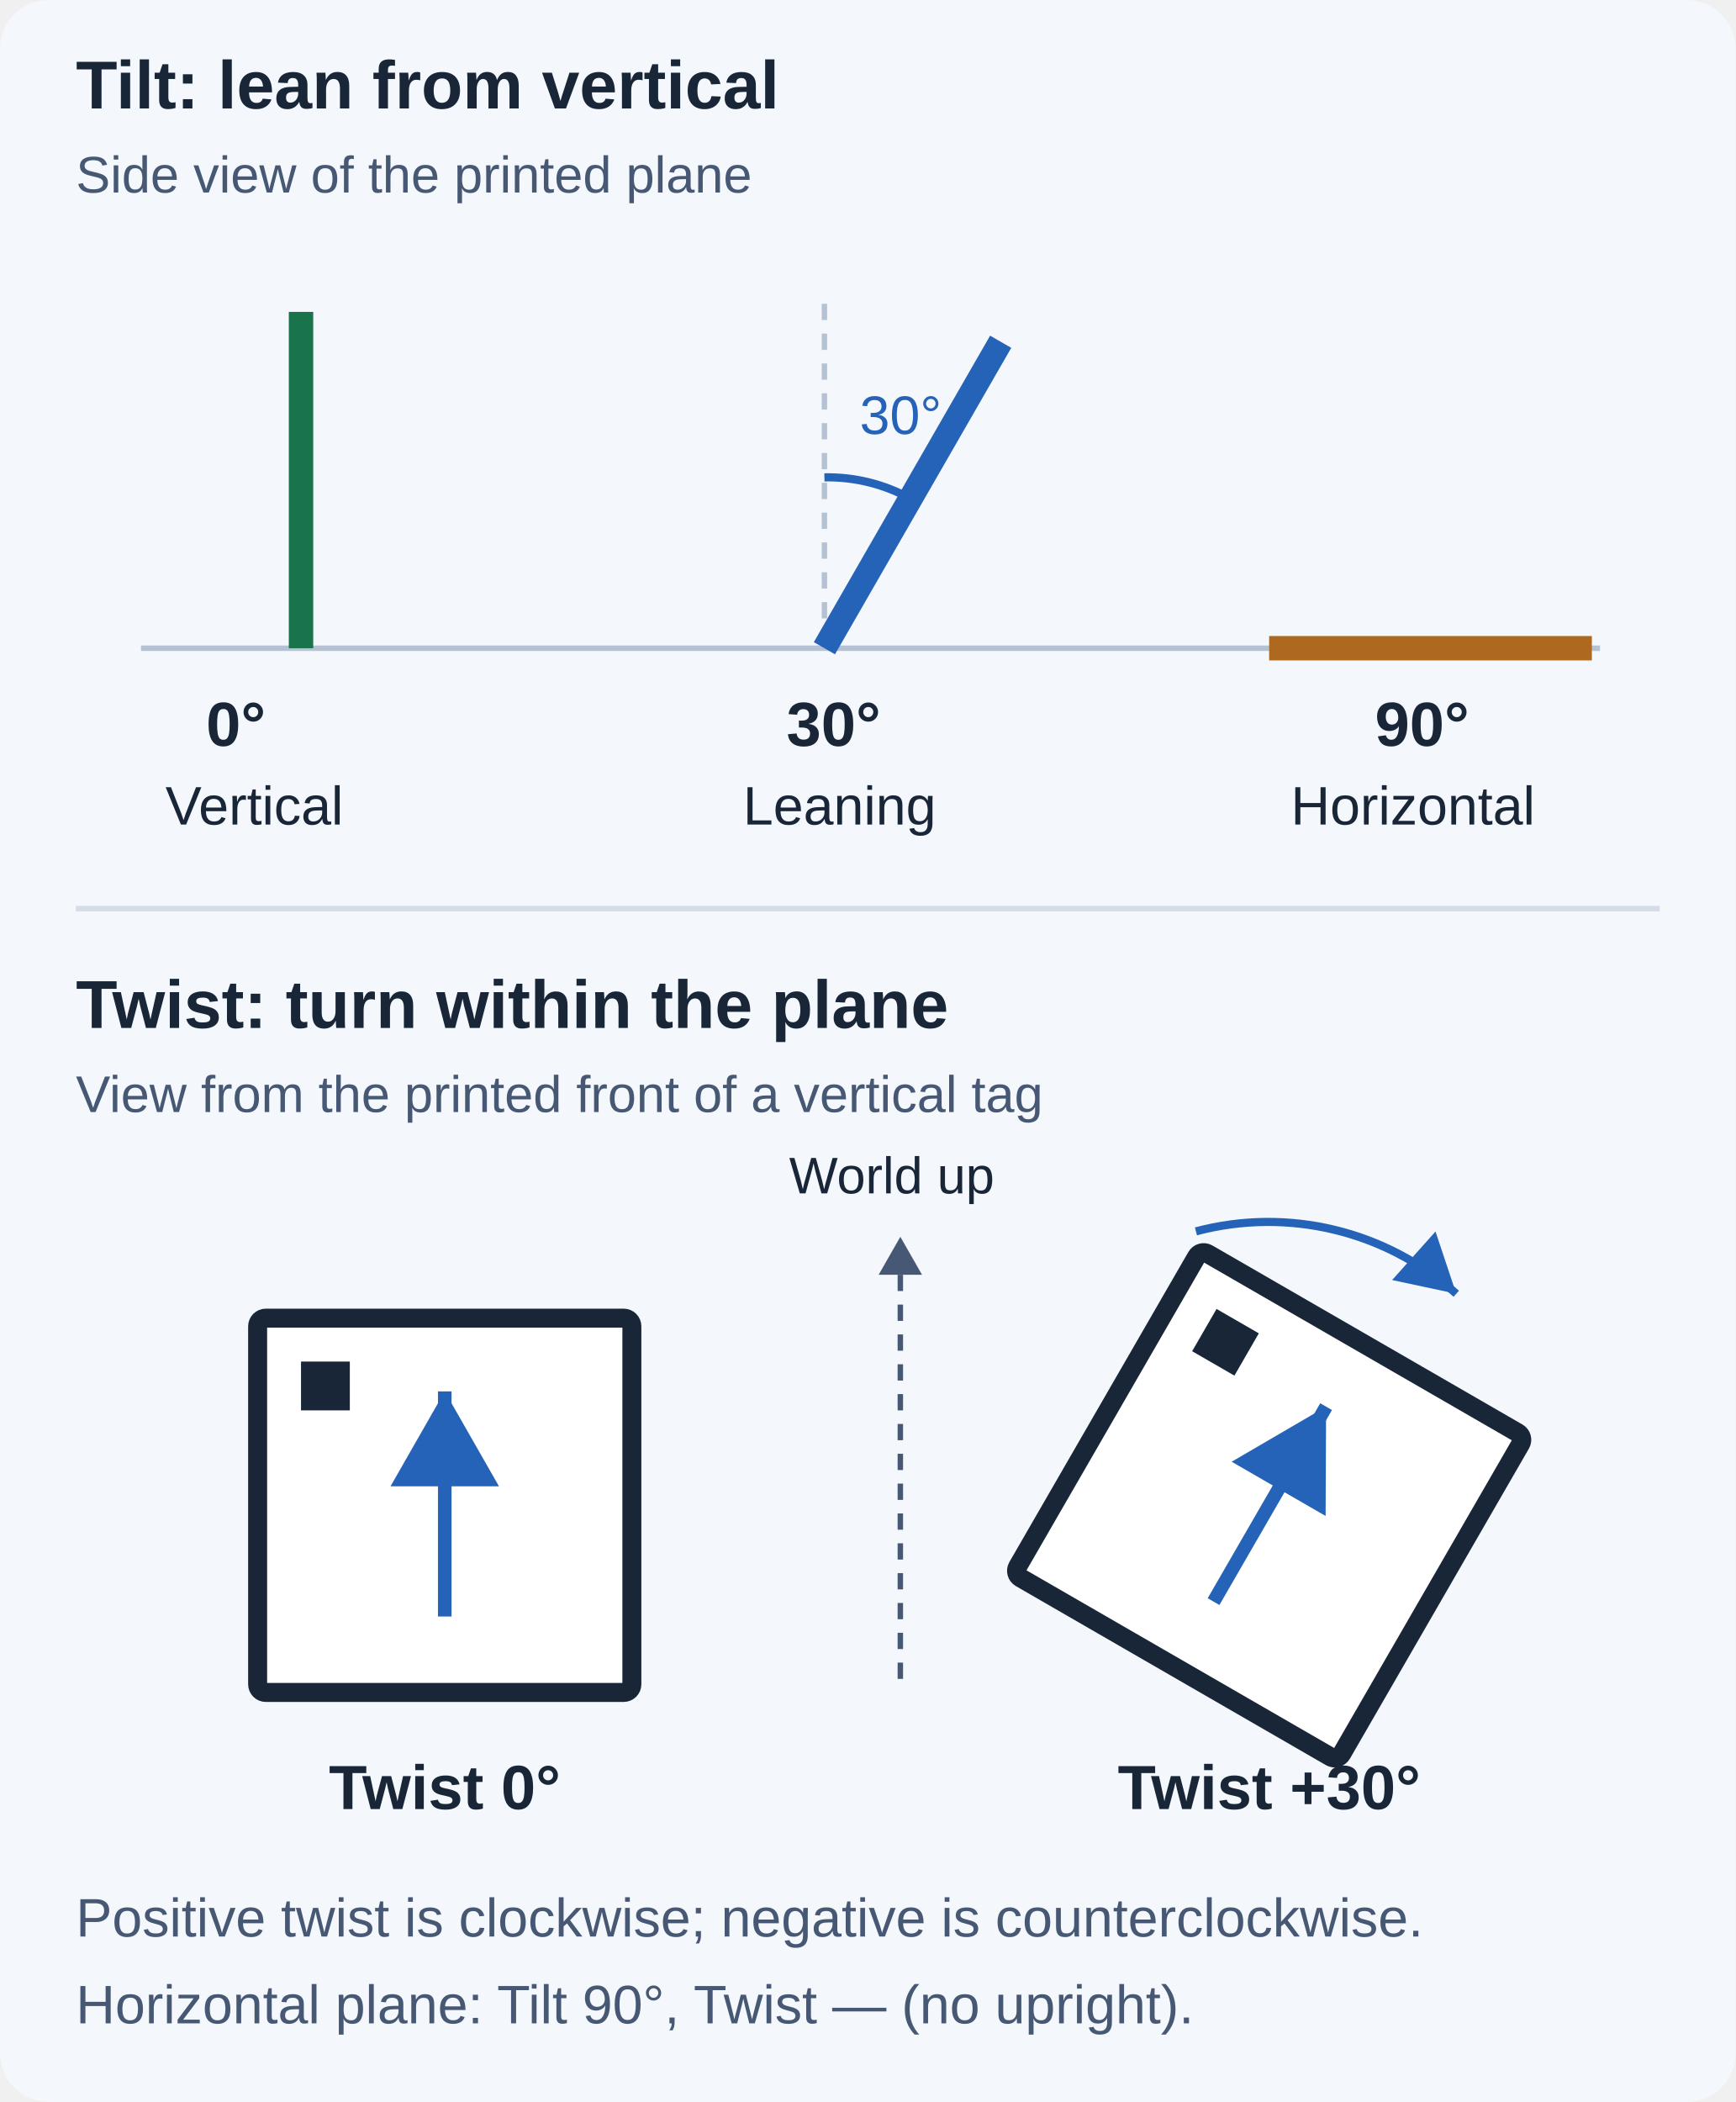
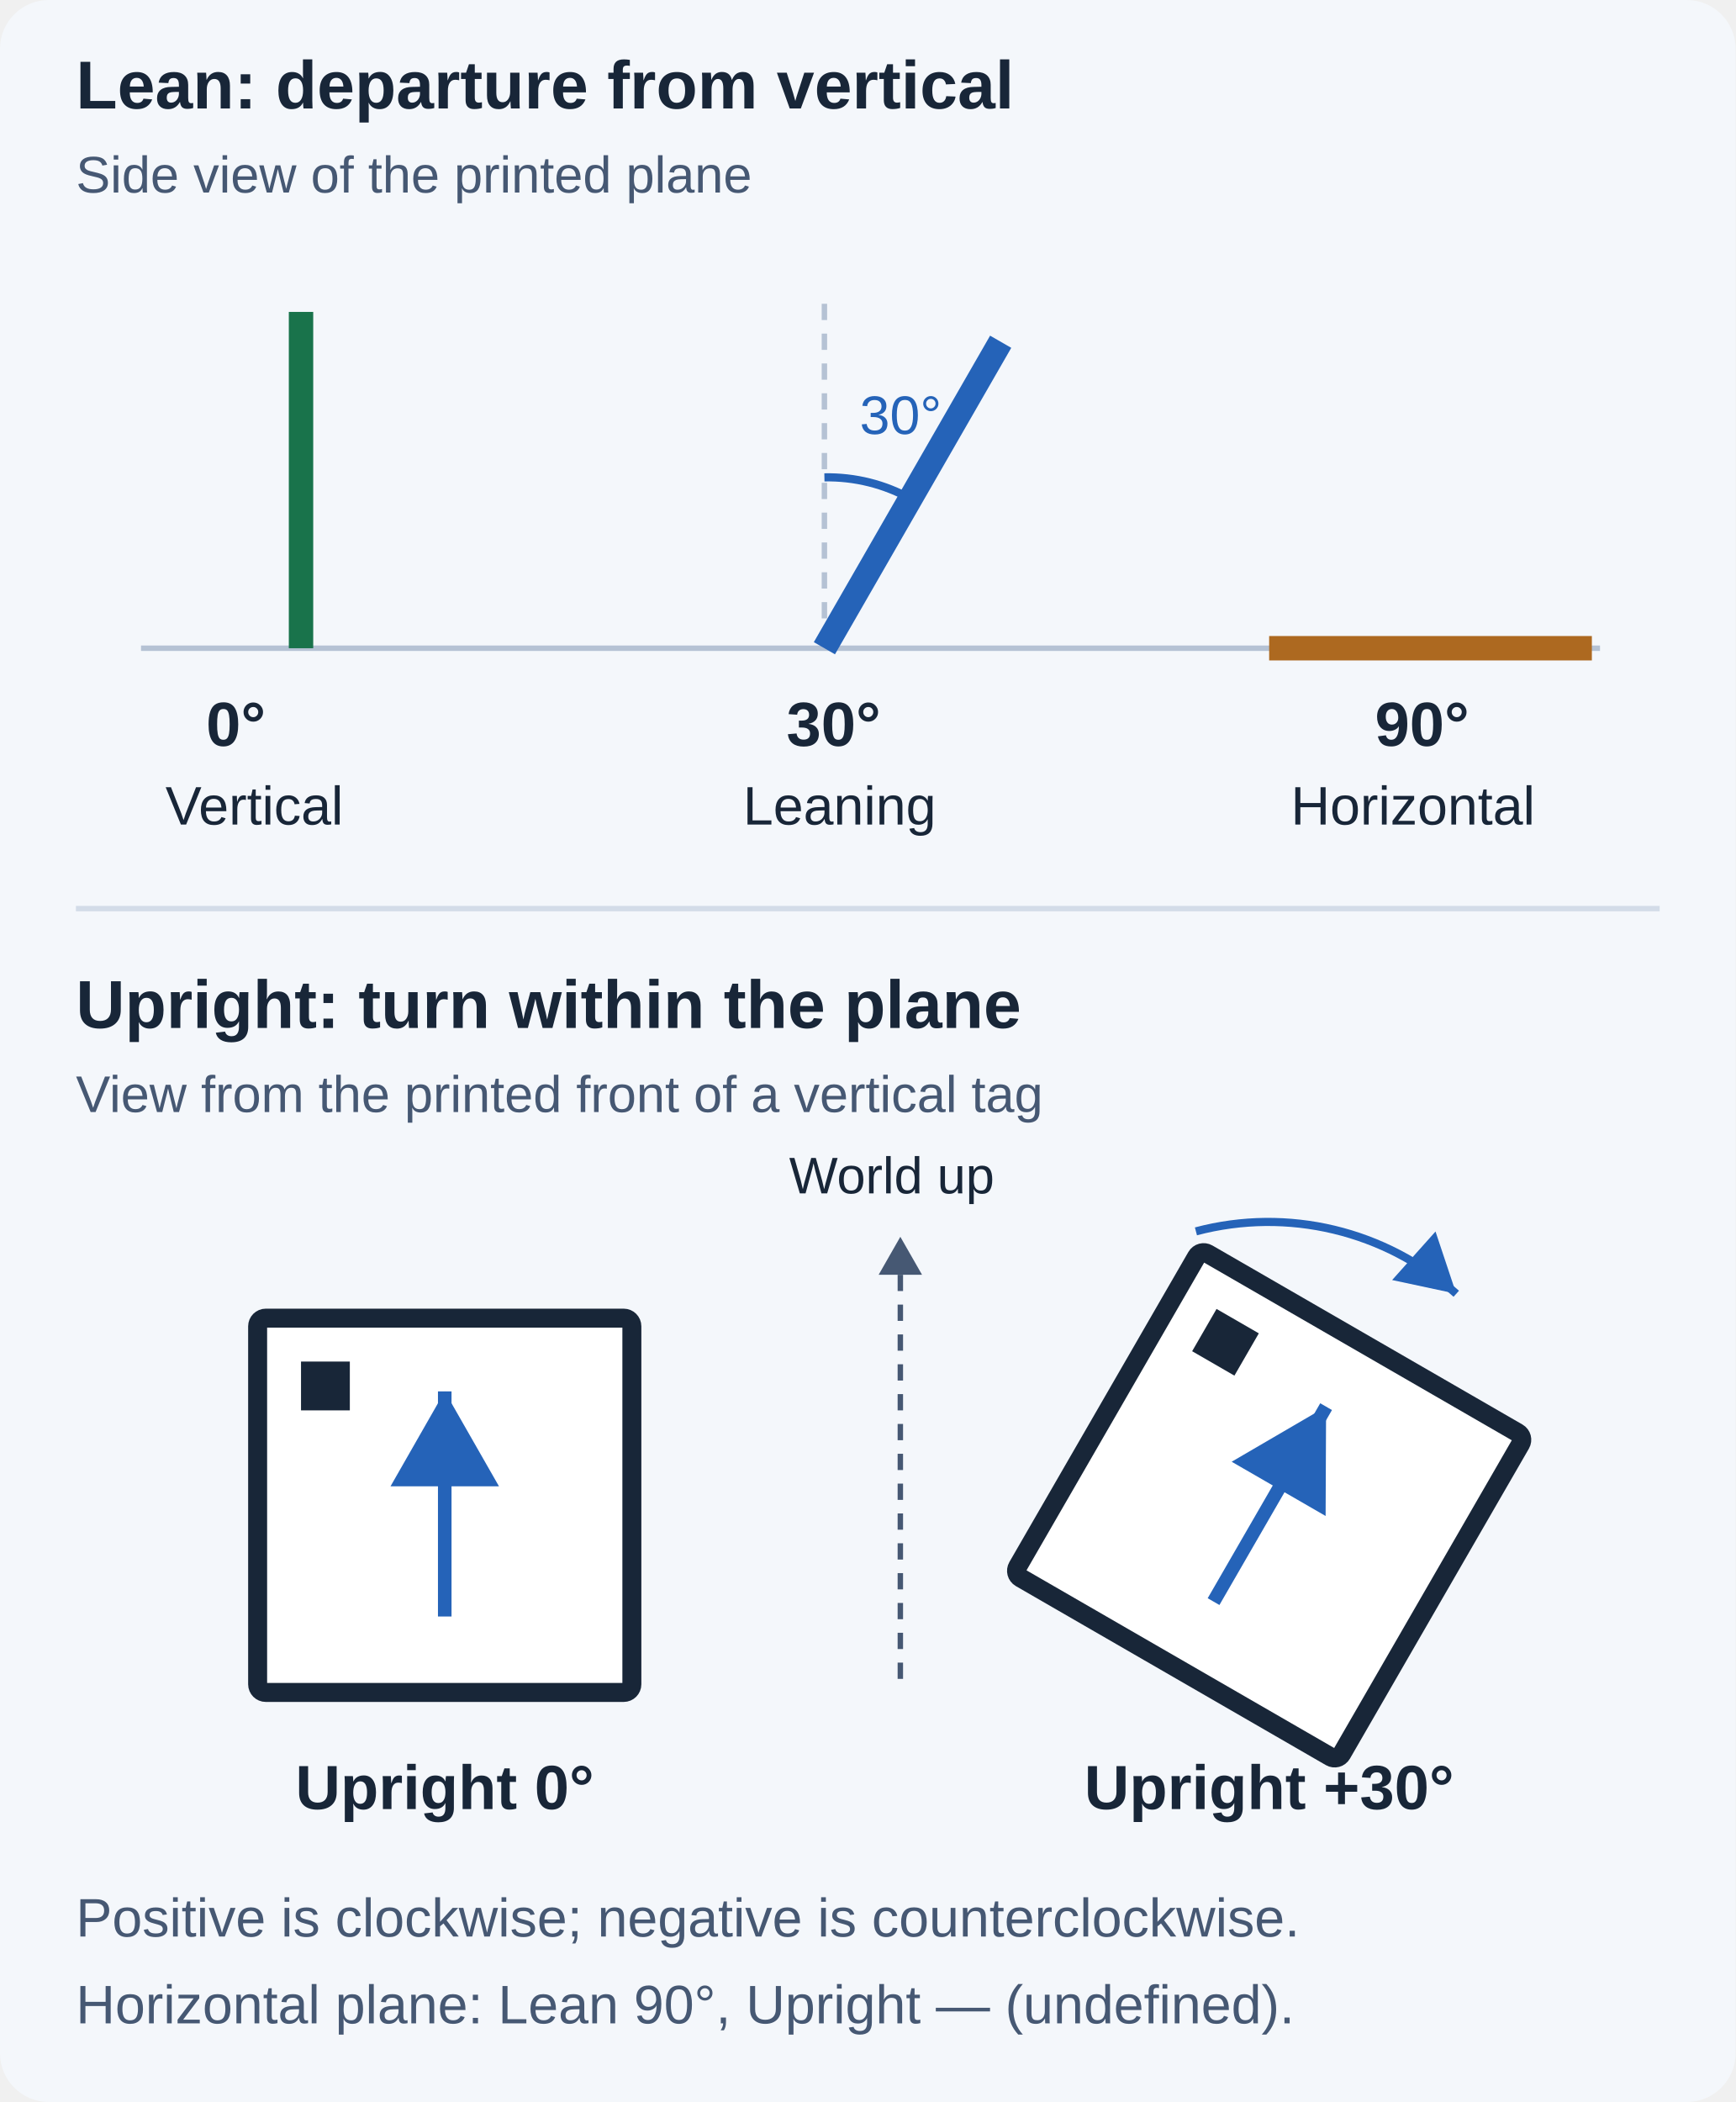
<svg xmlns="http://www.w3.org/2000/svg" width="640" height="775" viewBox="0 0 640 775" role="img" aria-labelledby="title desc">
  <defs>
    <marker id="arrow" markerWidth="8" markerHeight="8" refX="7" refY="4" orient="auto">
      <path d="M0 0L7 4L0 8" fill="#2563b8" />
    </marker>
    <marker id="gray" markerWidth="8" markerHeight="8" refX="7" refY="4" orient="auto">
      <path d="M0 0L7 4L0 8" fill="#465873" />
    </marker>
  </defs>
  <rect width="640" height="775" rx="18" fill="#f4f7fb" />
  <g font-family="-apple-system,BlinkMacSystemFont,Arial,sans-serif" fill="#182638">
-     <text x="28" y="40" font-size="25" font-weight="700">Tilt: lean from vertical</text>
+     <text x="28" y="40" font-size="25" font-weight="700">Lean: departure from vertical</text>
    <text x="28" y="71" font-size="19" fill="#465873">Side view of the printed plane</text>
    <path d="M52 239H590" stroke="#b5c2d4" stroke-width="2" />
    <path d="M111 239V115" stroke="#19734b" stroke-width="9" />
    <path d="M304 239V109" stroke="#b5c2d4" stroke-width="2" stroke-dasharray="6 5" />
    <path d="M304 239L369 126" stroke="#2563b8" stroke-width="9" />
    <path d="M304 176A63 63 0 0 1 336 184" fill="none" stroke="#2563b8" stroke-width="3" />
    <text x="317" y="160" font-size="20" fill="#2563b8">30°</text>
    <path d="M468 239H587" stroke="#ad6920" stroke-width="9" />
    <text x="76" y="275" font-size="23" font-weight="600">0°</text>
    <text x="61" y="304" font-size="20">Vertical</text>
    <text x="290" y="275" font-size="23" font-weight="600">30°</text>
    <text x="274" y="304" font-size="20">Leaning</text>
    <text x="507" y="275" font-size="23" font-weight="600">90°</text>
    <text x="476" y="304" font-size="20">Horizontal</text>
    <path d="M28 335H612" stroke="#d3dce8" stroke-width="2" />
-     <text x="28" y="379" font-size="25" font-weight="700">Twist: turn within the plane</text>
+     <text x="28" y="379" font-size="25" font-weight="700">Upright: turn within the plane</text>
    <text x="28" y="410" font-size="19" fill="#465873">View from the printed front of a vertical tag</text>
    <g transform="translate(164 555)">
      <rect x="-69" y="-69" width="138" height="138" rx="3" fill="#fff" stroke="#182638" stroke-width="7" />
      <path d="M0 41V-42" stroke="#2563b8" stroke-width="5" marker-end="url(#arrow)" />
      <rect x="-53" y="-53" width="18" height="18" fill="#182638" />
-       <text x="0" y="112" text-anchor="middle" font-size="23" font-weight="600">Twist 0°</text>
+       <text x="0" y="112" text-anchor="middle" font-size="23" font-weight="600">Upright 0°</text>
    </g>
    <path d="M332 619V456" stroke="#465873" stroke-width="2" stroke-dasharray="6 5" marker-end="url(#gray)" />
    <text x="291" y="440" font-size="19">World up</text>
    <g transform="translate(468 555)">
      <g transform="rotate(30)">
        <rect x="-69" y="-69" width="138" height="138" rx="3" fill="#fff" stroke="#182638" stroke-width="7" />
        <path d="M0 41V-42" stroke="#2563b8" stroke-width="5" marker-end="url(#arrow)" />
        <rect x="-53" y="-53" width="18" height="18" fill="#182638" />
      </g>
      <path d="M-27-101A104 104 0 0 1 69-78" fill="none" stroke="#2563b8" stroke-width="3" marker-end="url(#arrow)" />
-       <text x="0" y="112" text-anchor="middle" font-size="23" font-weight="600">Twist +30°</text>
+       <text x="0" y="112" text-anchor="middle" font-size="23" font-weight="600">Upright +30°</text>
    </g>
-     <text x="28" y="714" font-size="20" fill="#465873">Positive twist is clockwise; negative is counterclockwise.</text>
-     <text x="28" y="746" font-size="20" fill="#465873">Horizontal plane: Tilt 90°, Twist — (no upright).</text>
+     <text x="28" y="714" font-size="20" fill="#465873">Positive is clockwise; negative is counterclockwise.</text>
+     <text x="28" y="746" font-size="20" fill="#465873">Horizontal plane: Lean 90°, Upright — (undefined).</text>
  </g>
</svg>
